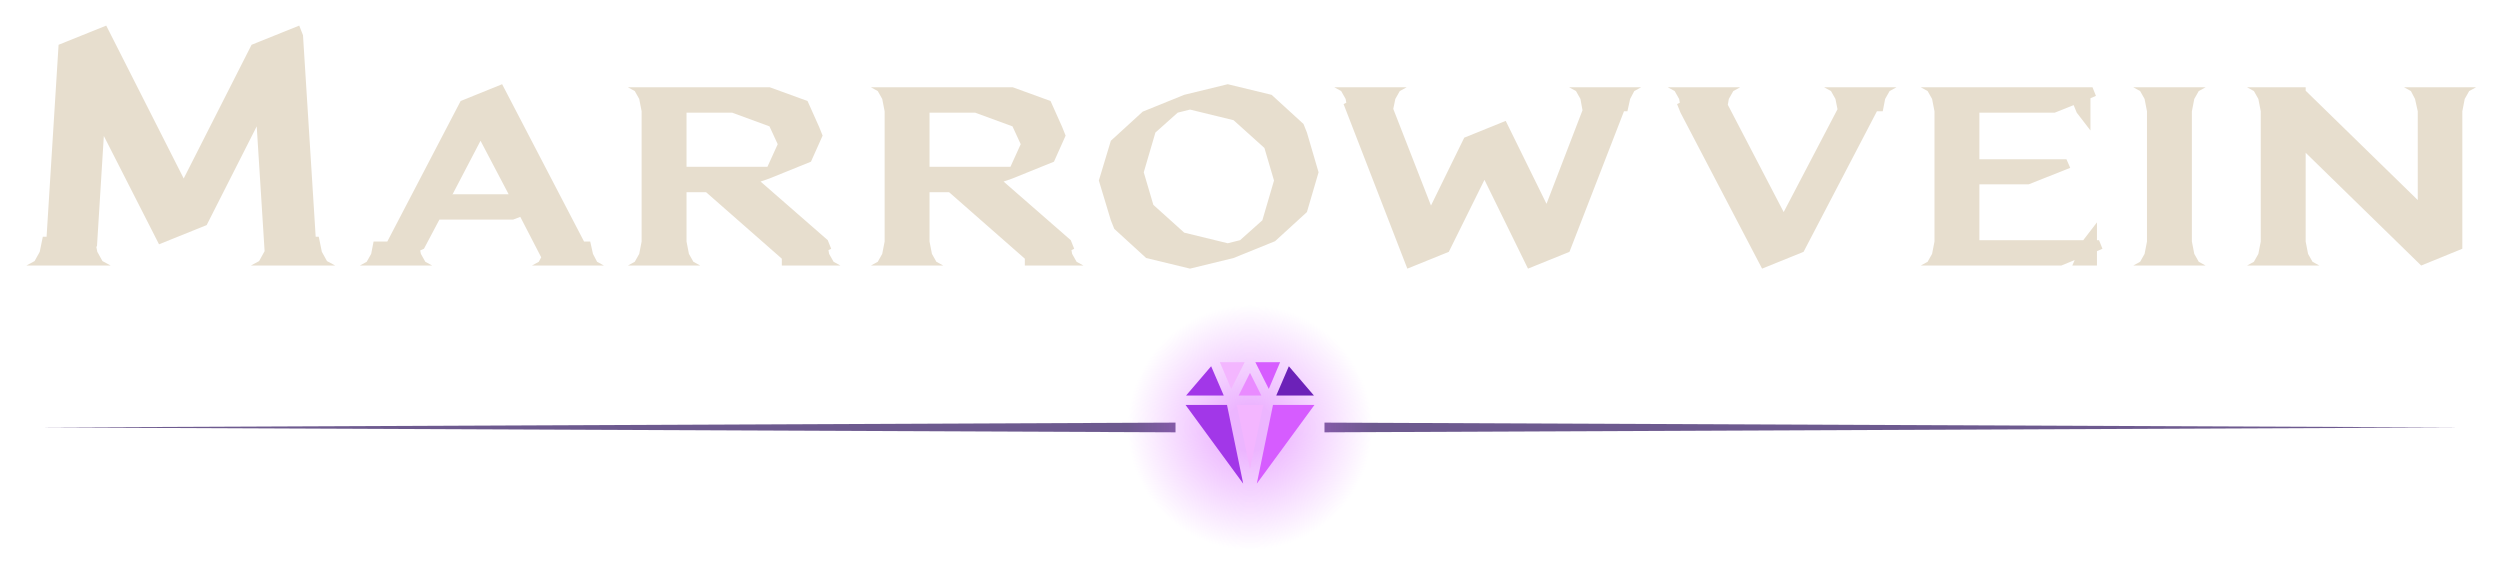
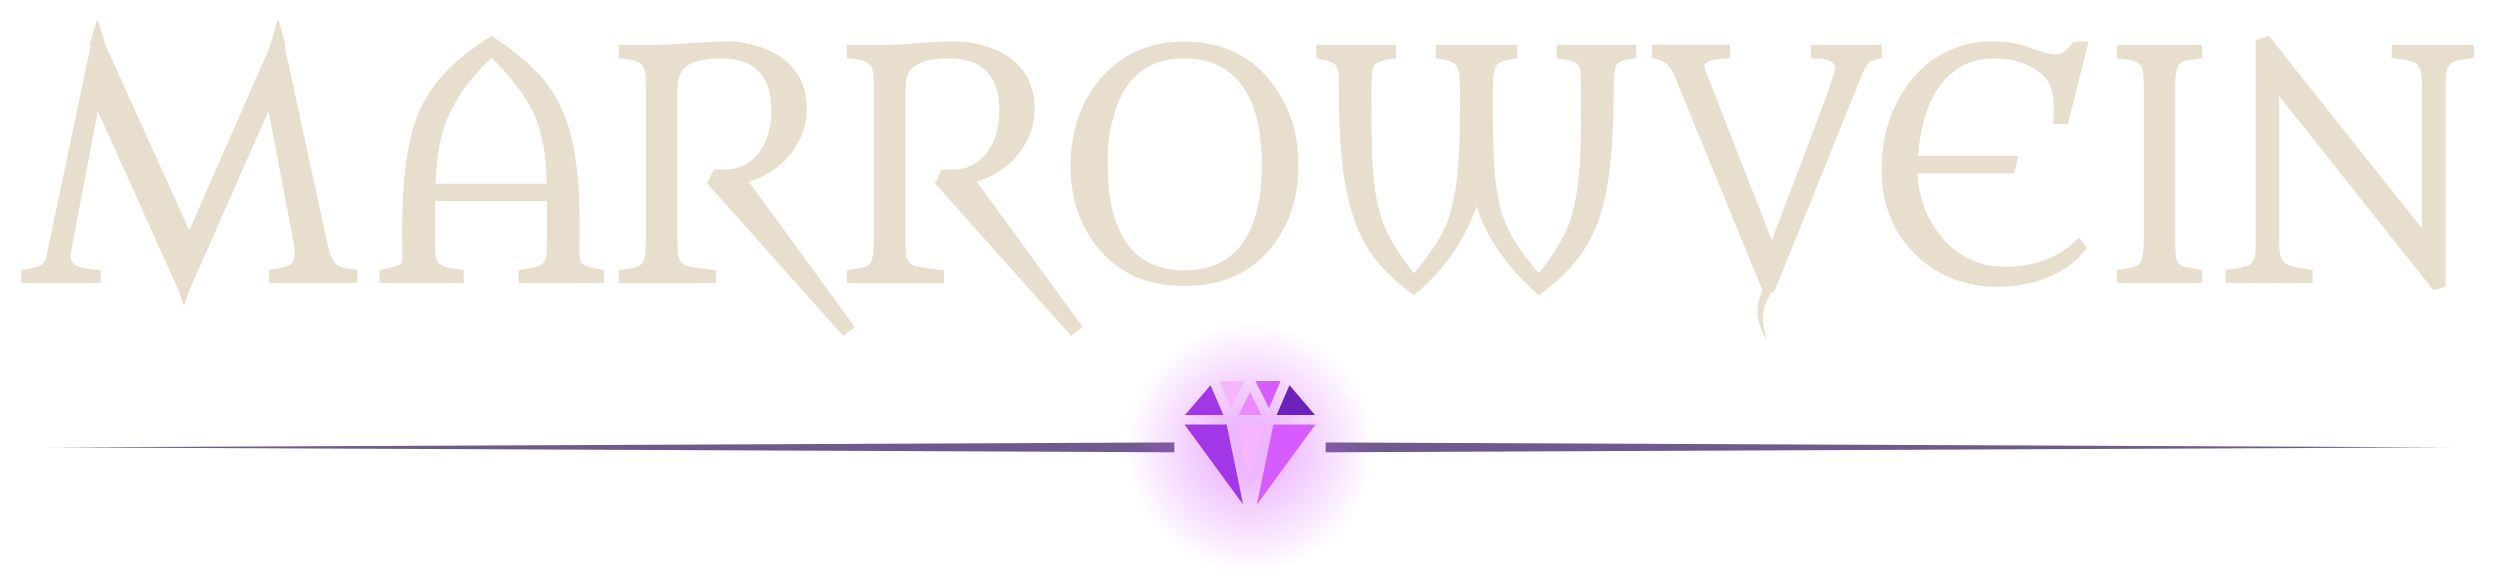
- <svg xmlns="http://www.w3.org/2000/svg" width="1544" height="352" viewBox="128 136 1544 352">
-   <path transform="translate(132.00,300.00) scale(0.21171,-0.21171)" d="M97 40 106 84H117L152 644L291 700L517 254L715 644L854 700L865 672L902 84H911L920 40L935 13L959 0H713L737 13L753 42L730 406L584 118L445 62L284 378L264 56L262 55L265 40L280 13L304 0H58L82 13Z" fill="#e7dece" />
-   <path transform="translate(346.23,300.00) scale(0.21171,-0.21171)" d="M52 34 59 70H99L313 480L434 529L673 70H691L699 34L711 11L731 0H521L541 11L548 24L487 142L466 134H251L206 49L195 44L197 34L210 11L230 0H19L39 11ZM453 208 371 364 289 207 291 208Z" fill="#e7dece" />
-   <path transform="translate(505.00,300.00) scale(0.21171,-0.21171)" d="M91 70V450L84 486L71 509L51 520H465L575 480L609 404L619 379L585 303L464 254L438 245L634 74L644 49L636 45L638 34L651 11L671 0H500V20L279 214H222V70L229 34L242 11L262 0H51L71 11L84 34ZM222 446V288H458L488 354L464 406L355 446Z" fill="#e7dece" />
-   <path transform="translate(655.08,300.00) scale(0.21171,-0.21171)" d="M91 70V450L84 486L71 509L51 520H465L575 480L609 404L619 379L585 303L464 254L438 245L634 74L644 49L636 45L638 34L651 11L671 0H500V20L279 214H222V70L229 34L242 11L262 0H51L71 11L84 34ZM222 446V288H458L488 354L464 406L355 446Z" fill="#e7dece" />
-   <path transform="translate(799.66,300.00) scale(0.21171,-0.21171)" d="M68 132 33 248 68 364 161 449 282 498 409 529 537 498 630 413 640 388 674 272 640 156 547 71 426 22 299 -9 171 22 78 107ZM263 446 198 388 164 272 192 177 282 96 409 65 445 74 510 132 544 248 516 343 426 424 299 455Z" fill="#e7dece" />
-   <path transform="translate(948.05,300.00) scale(0.21171,-0.21171)" d="M46 471 54 475 52 486 39 509 19 520H230L210 509L197 486L191 457L301 175L398 373L519 422L638 180L743 453L737 486L724 509L704 520H914L894 509L882 486L874 450H864L705 40L584 -9L457 250L353 40L232 -9Z" fill="#e7dece" />
-   <path transform="translate(1154.02,300.00) scale(0.21171,-0.21171)" d="M46 471 54 475 52 486 39 509 19 520H230L210 509L197 486L194 469L357 156L514 456L508 486L495 509L475 520H686L666 509L653 486L646 450H629L415 40L294 -9L56 446Z" fill="#e7dece" />
-   <path transform="translate(1303.47,300.00) scale(0.21171,-0.21171)" d="M91 70V450L84 486L71 509L51 520H552L562 495L546 488V394L506 446L497 468L442 446H222V310H476L487 285L366 237H222V74H525L565 126V74H571L581 49L565 42V0H493L500 16L461 0H51L71 11L84 34Z" fill="#e7dece" />
-   <path transform="translate(1434.71,300.00) scale(0.21171,-0.21171)" d="M71 11 84 34 91 70V450L84 486L71 509L51 520H262L242 509L229 486L222 450V70L229 34L242 11L262 0H51Z" fill="#e7dece" />
-   <path transform="translate(1504.98,300.00) scale(0.21171,-0.21171)" d="M84 34 91 70V450L84 486L71 509L51 520H222V510L549 191V450L541 486L529 509L509 520H719L699 509L686 486L679 450V49L559 0L222 329V70L229 34L242 11L262 0H51L71 11Z" fill="#e7dece" />
-   <path d="M152.0,400 L854.0,397 L854.0,403 Z" fill="#6d5a8f" />
-   <path d="M1648.0,400 L946.0,397 L946.0,403 Z" fill="#6d5a8f" />
+ <svg xmlns="http://www.w3.org/2000/svg" width="1520" height="356" viewBox="140 128 1520 356" role="img" aria-label="Marrowvein">
+   <path transform="translate(150.00,300.00) scale(0.09459,-0.09459)" d="M31 83Q121 96 145 106Q183 124 192 167L476 1519H467L517 1689H525L573 1526L1111 338L1631 1522L1677 1689H1685L1732 1519H1724L1996 266Q2020 148 2056 119Q2076 102 2108.0 96.0Q2140 90 2192 83V0H1623V83Q1729 100 1752 113Q1789 133 1789 189Q1789 204 1786 224L1781 266L1620 1104L1110 -50H1109L1080 -140H1074L1044 -50H1043L523 1104L351 203Q348 185 348.0 167.5Q348 150 357.0 135.0Q366 120 388 110Q430 91 541 83V0H31Z" fill="#e7dece" />
+   <path transform="translate(366.42,300.00) scale(0.09459,-0.09459)" d="M46 83Q160 103 175.5 117.5Q191 132 192.0 152.5Q193 173 193 210L192 313V367Q192 896 326 1154Q411 1320 581 1456Q663 1521 765 1589H766Q989 1440 1094 1314Q1221 1163 1276 950Q1332 732 1332 369V313L1331 212Q1331 174 1334.0 153.0Q1337 132 1352 120Q1371 103 1488 83V0H939V83Q1070 98 1096 126Q1117 149 1119.5 195.0Q1122 241 1122 284V526H403V284Q403 219 406.5 182.5Q410 146 428.0 126.5Q446 107 483.0 99.0Q520 91 587 83V0H46ZM1120 638Q1118 896 1048 1064Q974 1241 765 1448Q624 1307 567.5 1216.5Q511 1126 485.0 1064.0Q459 1002 442 935Q414 817 405 638Z" fill="#e7dece" />
+   <path transform="translate(507.74,300.00) scale(0.09459,-0.09459)" d="M1071 1108Q1071 1443 745 1443Q503 1443 475 1315Q467 1278 467 1237V265Q467 206 473.0 174.0Q479 142 499.0 125.0Q519 108 557.5 101.5Q596 95 661 88L715 82V-1H91V82L125 87Q169 93 196.0 99.5Q223 106 238 124Q264 154 264 265V1277Q264 1375 241.5 1398.0Q219 1421 184.5 1430.0Q150 1439 91 1444V1530H351Q408 1530 502 1538Q684 1552 786.5 1552.0Q889 1552 993.5 1518.0Q1098 1484 1166 1425Q1298 1309 1298 1119Q1298 976 1212 853Q1115 712 926 650L1607 -284L1532 -341L657 640L701 729H777Q896 729 978 822Q1071 930 1071 1108Z" fill="#e7dece" />
+   <path transform="translate(646.31,300.00) scale(0.09459,-0.09459)" d="M1071 1108Q1071 1443 745 1443Q503 1443 475 1315Q467 1278 467 1237V265Q467 206 473.0 174.0Q479 142 499.0 125.0Q519 108 557.5 101.5Q596 95 661 88L715 82V-1H91V82L125 87Q169 93 196.0 99.5Q223 106 238 124Q264 154 264 265V1277Q264 1375 241.5 1398.0Q219 1421 184.5 1430.0Q150 1439 91 1444V1530H351Q408 1530 502 1538Q684 1552 786.5 1552.0Q889 1552 993.5 1518.0Q1098 1484 1166 1425Q1298 1309 1298 1119Q1298 976 1212 853Q1115 712 926 650L1607 -284L1532 -341L657 640L701 729H777Q896 729 978 822Q1071 930 1071 1108Z" fill="#e7dece" />
+   <path transform="translate(779.59,300.00) scale(0.09459,-0.09459)" d="M119 756Q119 854 139.0 951.0Q159 1048 199.5 1136.5Q240 1225 301.0 1300.5Q362 1376 443 1432Q615 1551 851 1551Q1200 1551 1402 1300Q1584 1075 1584 756Q1584 434 1402 218Q1202 -20 851 -20Q498 -20 300 220Q119 438 119 756ZM546 182Q664 81 853 81Q1205 81 1309 434Q1349 570 1349 756Q1349 1296 1028 1415Q953 1443 853 1443Q500 1443 398 1078Q358 937 358.0 805.5Q358 674 367.0 592.0Q376 510 397.5 435.0Q419 360 455.0 295.0Q491 230 546 182Z" fill="#e7dece" />
+   <path transform="translate(932.54,300.00) scale(0.09459,-0.09459)" d="M709 62Q853 230 914 368Q997 555 1003 942Q1005 1071 1005.0 1186.5Q1005 1302 1001.0 1339.5Q997 1377 982 1398Q955 1433 850 1443V1530H1373V1443Q1319 1436 1287.5 1427.0Q1256 1418 1240 1397Q1216 1364 1216.0 1212.5Q1216 1061 1218.5 926.5Q1221 792 1231.0 688.0Q1241 584 1260.0 503.5Q1279 423 1312 352Q1370 228 1513 62Q1649 234 1704 373Q1780 566 1783 963Q1784 1097 1784.0 1209.5Q1784 1322 1781.0 1353.0Q1778 1384 1763 1402Q1737 1433 1628 1443V1530H2139V1443Q2035 1435 2012 1401Q1993 1372 1993.0 1211.5Q1993 1051 1983.0 894.0Q1973 737 1950.0 611.5Q1927 486 1890.5 387.5Q1854 289 1800 208Q1702 58 1513 -80Q1210 185 1112 493Q998 159 709 -80Q517 62 422 208Q267 443 238 894Q228 1051 228.0 1179.5Q228 1308 225.0 1343.0Q222 1378 208 1398Q185 1429 83 1443V1530H595V1443Q486 1433 458 1402Q443 1384 440.0 1353.0Q437 1322 437.0 1209.5Q437 1097 438.0 963.0Q439 829 446.5 723.0Q454 617 470.5 533.0Q487 449 517 373Q571 237 709 62Z" fill="#e7dece" />
+   <path transform="translate(1141.87,300.00) scale(0.09459,-0.09459)" d="M181 1308Q153 1378 131 1398Q94 1435 26 1444V1531H528V1444Q409 1440 378 1416Q363 1405 363.0 1394.5Q363 1384 380 1340L797 274Q1118 1118 1146 1196L1188 1318Q1204 1363 1204.0 1378.5Q1204 1394 1193.5 1408.5Q1183 1423 1163 1430Q1130 1443 1049 1443V1530H1504V1443Q1436 1434 1416.0 1409.5Q1396 1385 1385 1359L812 -59H795L790 -69L782 -82L776 -94L769 -107L764 -120L758 -132L753 -145L749 -157L746 -170L743 -182L741 -195L740 -208L739 -220V-234L740 -247L741 -260L743 -274L746 -287L749 -301L752 -315L755 -330L759 -344L762 -358L760 -360L752 -347L745 -333L739 -320L733 -307L727 -293L722 -279L717 -265L713 -251L710 -237L707 -223L706 -208L705 -193V-178L706 -163L708 -148L710 -133L713 -118L717 -103L722 -88L727 -74L732 -59L737 -47Z" fill="#e7dece" />
+   <path transform="translate(1273.91,300.00) scale(0.09459,-0.09459)" d="M898 104Q1198 104 1375 292L1425 225Q1292 44 1028 -8Q945 -25 856 -25Q683 -25 544.0 35.5Q405 96 308 199Q107 412 107 725Q107 1055 290 1294Q413 1455 607 1520Q705 1552 789.5 1552.0Q874 1552 914.5 1547.0Q955 1542 987.0 1534.0Q1019 1526 1044.5 1516.5Q1070 1507 1100 1497Q1182 1469 1232.0 1469.0Q1282 1469 1341 1551H1437L1304 1021H1209Q1214 1098 1214 1129Q1214 1195 1198.5 1245.5Q1183 1296 1146.0 1332.0Q1109 1368 1058 1393Q956 1443 833.5 1443.0Q711 1443 623.5 1394.0Q536 1345 476 1260Q363 1097 341 817H986L959 704H338Q348 471 492 296Q651 104 898 104Z" fill="#e7dece" />
+   <path transform="translate(1412.49,300.00) scale(0.09459,-0.09459)" d="M154 82 156 83 188 88Q279 100 298 121Q327 154 327 265V1267Q327 1381 303.0 1403.0Q279 1425 245.0 1431.5Q211 1438 154 1443V1530H701V1443Q645 1437 611.0 1431.5Q577 1426 559 1410Q529 1382 529 1267V265Q529 153 547.0 131.0Q565 109 591.5 102.5Q618 96 663 89L701 83V0H154Z" fill="#e7dece" />
+   <path transform="translate(1488.91,300.00) scale(0.09459,-0.09459)" d="M45 83 90 89Q179 103 200 117Q238 142 238 210V1558L323 1588L1307 350V1287Q1307 1383 1267 1412Q1237 1434 1113 1445V1530H1641V1445Q1588 1439 1553.0 1433.5Q1518 1428 1497 1413Q1459 1386 1459 1290V-24L1381 -47L390 1200V241Q390 155 430 125Q459 104 525.0 94.5Q591 85 604 83V0H45Z" fill="#e7dece" />
+   <path d="M170.0,400 L854.0,397 L854.0,403 Z" fill="#6d5a8f" />
+   <path d="M1630.0,400 L946.0,397 L946.0,403 Z" fill="#6d5a8f" />
  <defs>
    <radialGradient id="ghaloA" cx="900.0" cy="400" r="75.6" gradientUnits="userSpaceOnUse">
      <stop offset="0.2" stop-color="#d65cff" stop-opacity="0.45" />
      <stop offset="1" stop-color="#d65cff" stop-opacity="0" />
    </radialGradient>
  </defs>
  <circle cx="900.0" cy="400" r="75.6" fill="url(#ghaloA)" />
  <path d="M881.4,359.7 L896.7,359.7 L888.4,376.2Z" fill="#f3b6ff" />
  <path d="M918.6,359.7 L911.6,376.2 L903.3,359.7Z" fill="#d65cff" />
  <path d="M883.8,380.3 L860.5,380.3 L876.0,362.2Z" fill="#a237e8" />
  <path d="M924.0,362.2 L939.5,380.3 L916.2,380.3Z" fill="#6c21b8" />
  <path d="M893.0,380.3 L900.0,366.3 L907.0,380.3Z" fill="#e98bff" />
  <path d="M908.2,386.1 L900.0,425.7 L891.8,386.1Z" fill="#f3b6ff" />
  <path d="M914.2,386.1 L939.8,386.1 L904.2,434.7Z" fill="#d65cff" />
  <path d="M895.8,434.7 L860.2,386.1 L885.8,386.1Z" fill="#a237e8" />
</svg>
